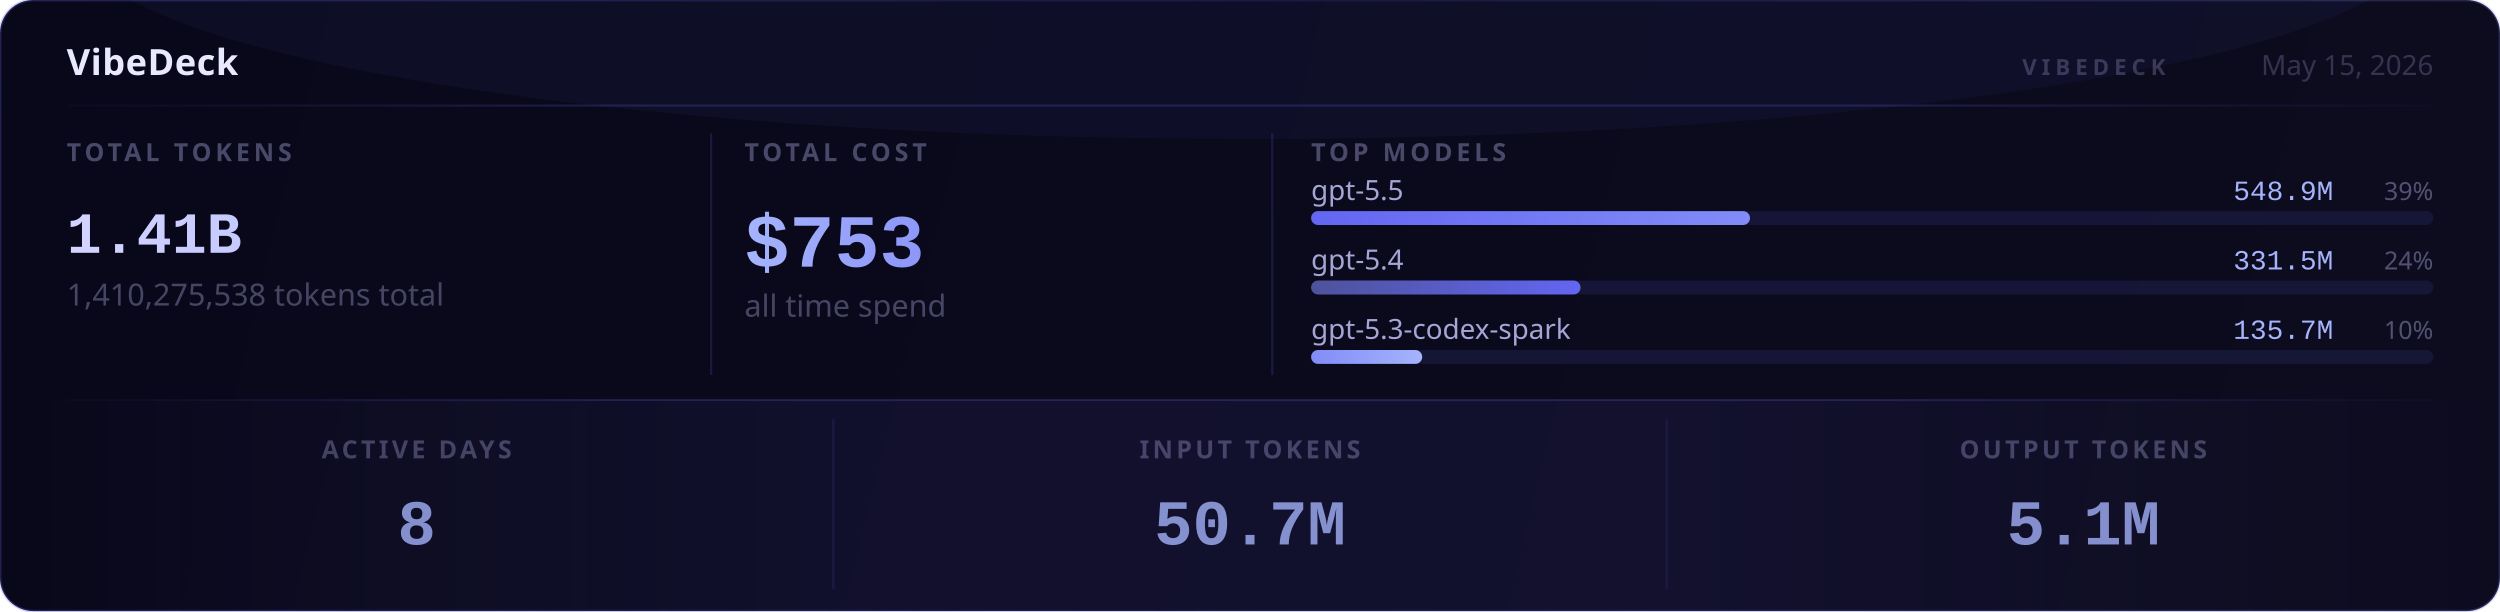
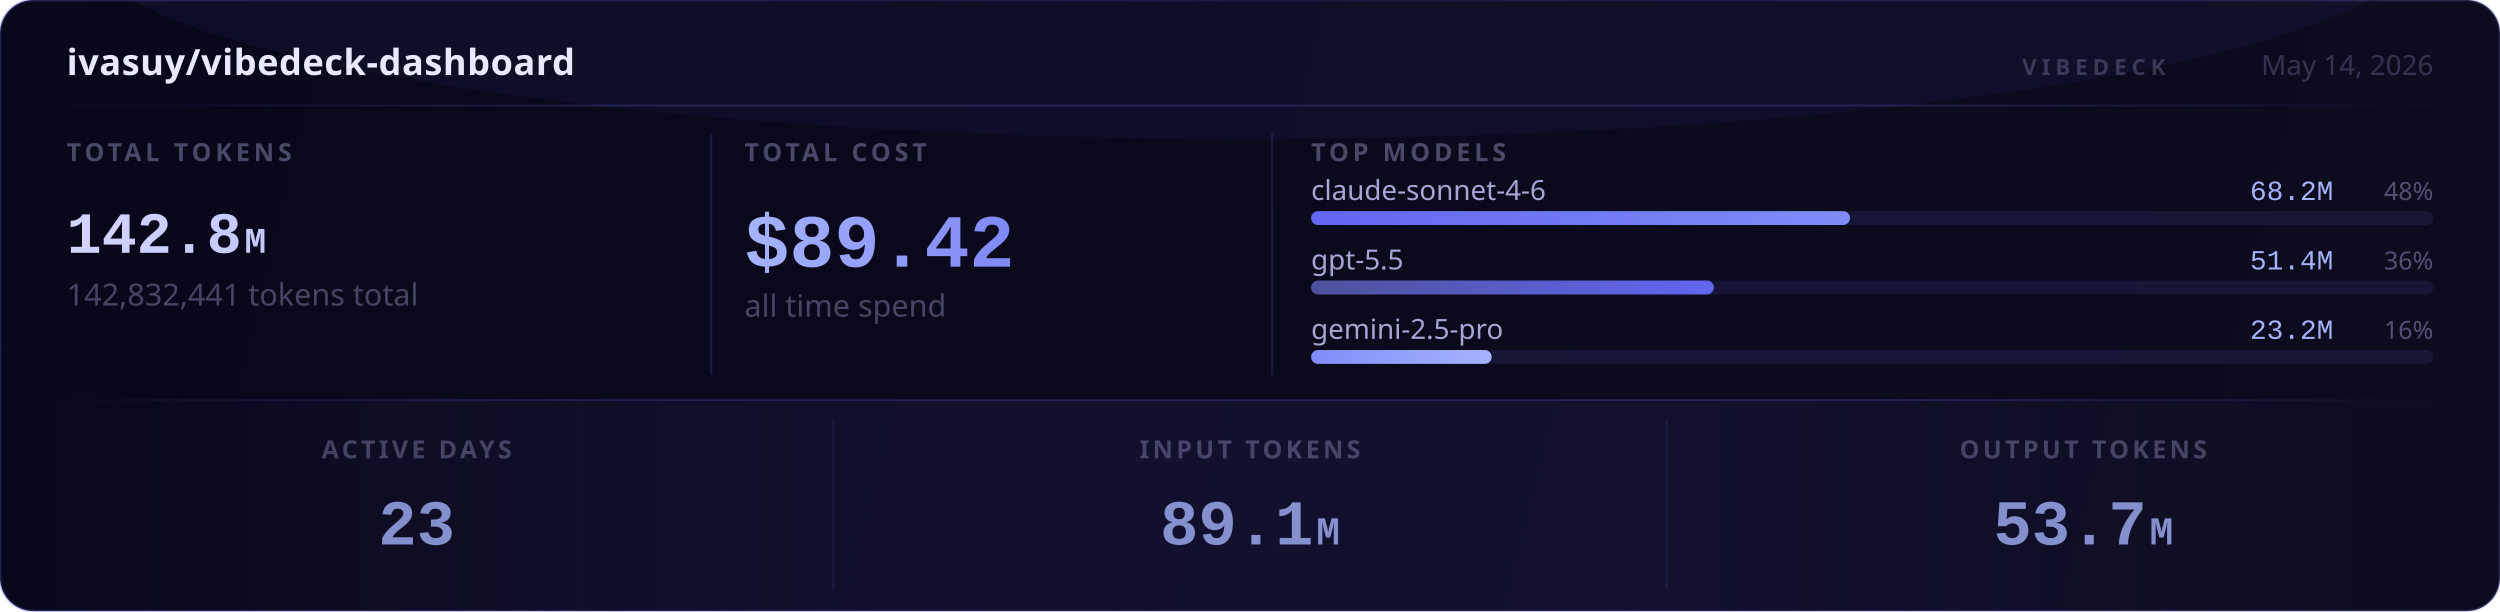
<svg xmlns="http://www.w3.org/2000/svg" width="900" height="220" viewBox="0 0 900 220">
  <defs>
    <linearGradient id="gbg" x1="0" y1="0" x2="900" y2="220" gradientUnits="userSpaceOnUse">
      <stop offset="0%" stop-color="#09081a" />
      <stop offset="100%" stop-color="#0d0b1e" />
    </linearGradient>
    <linearGradient id="gtok" x1="24" y1="0" x2="224" y2="0" gradientUnits="userSpaceOnUse">
      <stop offset="0%" stop-color="#d4d4ff" />
      <stop offset="100%" stop-color="#a5b4fc" />
    </linearGradient>
    <linearGradient id="gcost" x1="268" y1="0" x2="438" y2="0" gradientUnits="userSpaceOnUse">
      <stop offset="0%" stop-color="#a5b4fc" />
      <stop offset="100%" stop-color="#6366f1" />
    </linearGradient>
    <linearGradient id="gbar1" x1="0" y1="0" x2="1" y2="0" gradientUnits="objectBoundingBox">
      <stop offset="0%" stop-color="#6366f1" />
      <stop offset="100%" stop-color="#818cf8" />
    </linearGradient>
    <linearGradient id="gbar2" x1="0" y1="0" x2="1" y2="0" gradientUnits="objectBoundingBox">
      <stop offset="0%" stop-color="#4E529C" />
      <stop offset="100%" stop-color="#6366f1" />
    </linearGradient>
    <linearGradient id="gbar3" x1="0" y1="0" x2="1" y2="0" gradientUnits="objectBoundingBox">
      <stop offset="0%" stop-color="#818cf8" />
      <stop offset="100%" stop-color="#a5b4fc" />
    </linearGradient>
    <linearGradient id="gdiv" x1="0" y1="0" x2="900" y2="0" gradientUnits="userSpaceOnUse">
      <stop offset="0%" stop-color="rgba(99,102,241,0)" />
      <stop offset="25%" stop-color="rgba(99,102,241,0.22)" />
      <stop offset="75%" stop-color="rgba(99,102,241,0.22)" />
      <stop offset="100%" stop-color="rgba(99,102,241,0)" />
    </linearGradient>
    <linearGradient id="grim" x1="0" y1="0" x2="900" y2="220" gradientUnits="userSpaceOnUse">
      <stop offset="0%" stop-color="rgba(99,102,241,0.28)" />
      <stop offset="50%" stop-color="rgba(99,102,241,0.12)" />
      <stop offset="100%" stop-color="rgba(129,140,248,0.24)" />
    </linearGradient>
    <linearGradient id="gbottom" x1="0" y1="0" x2="900" y2="0" gradientUnits="userSpaceOnUse">
      <stop offset="0%" stop-color="rgba(99,102,241,0)" />
      <stop offset="33%" stop-color="rgba(99,102,241,0.08)" />
      <stop offset="67%" stop-color="rgba(99,102,241,0.08)" />
      <stop offset="100%" stop-color="rgba(99,102,241,0)" />
    </linearGradient>
  </defs>
  <rect width="900" height="220" fill="url(#gbg)" rx="12" />
  <rect width="900" height="220" fill="none" stroke="url(#grim)" stroke-width="1" rx="12" />
  <ellipse cx="450" cy="-20" rx="420" ry="70" fill="rgba(99,102,241,0.06)" />
-   <text x="24" y="27" font-size="13" font-weight="700" fill="#e8e8ff" font-family="system-ui,sans-serif" letter-spacing="0.2">VibeDeck</text>
+   <text x="24" y="27" font-size="13" font-weight="700" fill="#e8e8ff" font-family="system-ui,sans-serif" letter-spacing="0.2">ivasuy/vibedeck-dashboard</text>
  <text x="728" y="27" font-size="8" font-weight="700" fill="rgba(168,168,220,0.28)" font-family="system-ui,sans-serif" letter-spacing="1.8">VIBEDECK</text>
-   <text x="876" y="27" text-anchor="end" font-size="10" fill="rgba(168,168,220,0.26)" font-family="system-ui,sans-serif">May 15, 2026</text>
+   <text x="876" y="27" text-anchor="end" font-size="10" fill="rgba(168,168,220,0.26)" font-family="system-ui,sans-serif">May 14, 2026</text>
  <line x1="24" y1="38" x2="876" y2="38" stroke="url(#gdiv)" stroke-width="0.75" />
  <text x="24" y="58" font-size="9" font-weight="600" fill="rgba(168,168,220,0.4)" font-family="system-ui,sans-serif" letter-spacing="1.4">TOTAL TOKENS</text>
  <text x="268" y="58" font-size="9" font-weight="600" fill="rgba(168,168,220,0.4)" font-family="system-ui,sans-serif" letter-spacing="1.4">TOTAL COST</text>
  <text x="472" y="58" font-size="9" font-weight="600" fill="rgba(168,168,220,0.4)" font-family="system-ui,sans-serif" letter-spacing="1.4">TOP MODELS</text>
-   <text x="24" y="91" font-size="21" font-weight="700" fill="url(#gtok)" font-family="'Courier New',Courier,monospace">1.41B</text>
-   <text x="24" y="110" font-size="11" fill="rgba(168,168,220,0.38)" font-family="system-ui,sans-serif">1,410,275,538 tokens total</text>
-   <text x="268" y="96" font-size="27" font-weight="700" fill="url(#gcost)" font-family="'Courier New',Courier,monospace">$753</text>
+   <text x="24" y="91" font-size="21" font-weight="700" fill="url(#gtok)" font-family="'Courier New',Courier,monospace">142.8<tspan font-size="0.62em" dx="1" font-weight="600">M</tspan>
+   </text>
+   <text x="24" y="110" font-size="11" fill="rgba(168,168,220,0.38)" font-family="system-ui,sans-serif">142,832,441 tokens total</text>
+   <text x="268" y="96" font-size="27" font-weight="700" fill="url(#gcost)" font-family="'Courier New',Courier,monospace">$89.42</text>
  <text x="268" y="114" font-size="11" fill="rgba(168,168,220,0.38)" font-family="system-ui,sans-serif">all time spend</text>
  <line x1="256" y1="48" x2="256" y2="135" stroke="rgba(99,102,241,0.18)" stroke-width="0.75" />
  <line x1="458" y1="48" x2="458" y2="135" stroke="rgba(99,102,241,0.18)" stroke-width="0.75" />
-   <text x="472" y="72" font-size="10" fill="rgba(200,200,255,0.82)" font-family="system-ui,sans-serif">gpt-5.5</text>
-   <text x="840" y="72" text-anchor="end" font-size="10" fill="#a5b4fc" font-family="'Courier New',Courier,monospace">548.9M</text>
-   <text x="876" y="72" text-anchor="end" font-size="9" fill="rgba(168,168,220,0.45)" font-family="system-ui,sans-serif">39%</text>
+   <text x="472" y="72" font-size="10" fill="rgba(200,200,255,0.82)" font-family="system-ui,sans-serif">claude-sonnet-4-6</text>
+   <text x="840" y="72" text-anchor="end" font-size="10" fill="#a5b4fc" font-family="'Courier New',Courier,monospace">68.2M</text>
+   <text x="876" y="72" text-anchor="end" font-size="9" fill="rgba(168,168,220,0.45)" font-family="system-ui,sans-serif">48%</text>
  <rect x="472" y="76" width="404" height="5" rx="2.5" fill="rgba(99,102,241,0.12)" />
-   <rect x="472" y="76" width="158" height="5" rx="2.5" fill="url(#gbar1)" />
-   <text x="472" y="97" font-size="10" fill="rgba(200,200,255,0.82)" font-family="system-ui,sans-serif">gpt-5.4</text>
-   <text x="840" y="97" text-anchor="end" font-size="10" fill="#a5b4fc" font-family="'Courier New',Courier,monospace">331.5M</text>
-   <text x="876" y="97" text-anchor="end" font-size="9" fill="rgba(168,168,220,0.45)" font-family="system-ui,sans-serif">24%</text>
+   <rect x="472" y="76" width="194" height="5" rx="2.5" fill="url(#gbar1)" />
+   <text x="472" y="97" font-size="10" fill="rgba(200,200,255,0.82)" font-family="system-ui,sans-serif">gpt-5.5</text>
+   <text x="840" y="97" text-anchor="end" font-size="10" fill="#a5b4fc" font-family="'Courier New',Courier,monospace">51.4M</text>
+   <text x="876" y="97" text-anchor="end" font-size="9" fill="rgba(168,168,220,0.45)" font-family="system-ui,sans-serif">36%</text>
  <rect x="472" y="101" width="404" height="5" rx="2.5" fill="rgba(99,102,241,0.12)" />
-   <rect x="472" y="101" width="97" height="5" rx="2.5" fill="url(#gbar2)" />
-   <text x="472" y="122" font-size="10" fill="rgba(200,200,255,0.82)" font-family="system-ui,sans-serif">gpt-5.3-codex-spark</text>
-   <text x="840" y="122" text-anchor="end" font-size="10" fill="#a5b4fc" font-family="'Courier New',Courier,monospace">135.7M</text>
-   <text x="876" y="122" text-anchor="end" font-size="9" fill="rgba(168,168,220,0.45)" font-family="system-ui,sans-serif">10%</text>
+   <rect x="472" y="101" width="145" height="5" rx="2.5" fill="url(#gbar2)" />
+   <text x="472" y="122" font-size="10" fill="rgba(200,200,255,0.82)" font-family="system-ui,sans-serif">gemini-2.5-pro</text>
+   <text x="840" y="122" text-anchor="end" font-size="10" fill="#a5b4fc" font-family="'Courier New',Courier,monospace">23.2M</text>
+   <text x="876" y="122" text-anchor="end" font-size="9" fill="rgba(168,168,220,0.45)" font-family="system-ui,sans-serif">16%</text>
  <rect x="472" y="126" width="404" height="5" rx="2.5" fill="rgba(99,102,241,0.12)" />
-   <rect x="472" y="126" width="40" height="5" rx="2.5" fill="url(#gbar3)" />
+   <rect x="472" y="126" width="65" height="5" rx="2.5" fill="url(#gbar3)" />
  <line x1="24" y1="144" x2="876" y2="144" stroke="url(#gdiv)" stroke-width="0.75" />
  <rect x="0" y="144" width="900" height="76" fill="url(#gbottom)" rx="0" />
  <line x1="300" y1="151" x2="300" y2="212" stroke="rgba(99,102,241,0.12)" stroke-width="0.75" />
  <line x1="600" y1="151" x2="600" y2="212" stroke="rgba(99,102,241,0.12)" stroke-width="0.75" />
  <text x="150" y="165" text-anchor="middle" font-size="9" font-weight="600" fill="rgba(168,168,220,0.35)" font-family="system-ui,sans-serif" letter-spacing="1.2">ACTIVE DAYS</text>
-   <text x="150" y="196" text-anchor="middle" font-size="23" font-weight="700" fill="rgba(165,180,252,0.78)" font-family="'Courier New',Courier,monospace">8</text>
+   <text x="150" y="196" text-anchor="middle" font-size="23" font-weight="700" fill="rgba(165,180,252,0.78)" font-family="'Courier New',Courier,monospace">23</text>
  <text x="450" y="165" text-anchor="middle" font-size="9" font-weight="600" fill="rgba(168,168,220,0.35)" font-family="system-ui,sans-serif" letter-spacing="1.2">INPUT TOKENS</text>
-   <text x="450" y="196" text-anchor="middle" font-size="23" font-weight="700" fill="rgba(165,180,252,0.78)" font-family="'Courier New',Courier,monospace">50.7M</text>
+   <text x="450" y="196" text-anchor="middle" font-size="23" font-weight="700" fill="rgba(165,180,252,0.78)" font-family="'Courier New',Courier,monospace">89.1<tspan font-size="0.62em" dx="1" font-weight="600">M</tspan>
+   </text>
  <text x="750" y="165" text-anchor="middle" font-size="9" font-weight="600" fill="rgba(168,168,220,0.35)" font-family="system-ui,sans-serif" letter-spacing="1.2">OUTPUT TOKENS</text>
-   <text x="750" y="196" text-anchor="middle" font-size="23" font-weight="700" fill="rgba(165,180,252,0.78)" font-family="'Courier New',Courier,monospace">5.1M</text>
+   <text x="750" y="196" text-anchor="middle" font-size="23" font-weight="700" fill="rgba(165,180,252,0.78)" font-family="'Courier New',Courier,monospace">53.7<tspan font-size="0.62em" dx="1" font-weight="600">M</tspan>
+   </text>
</svg>
